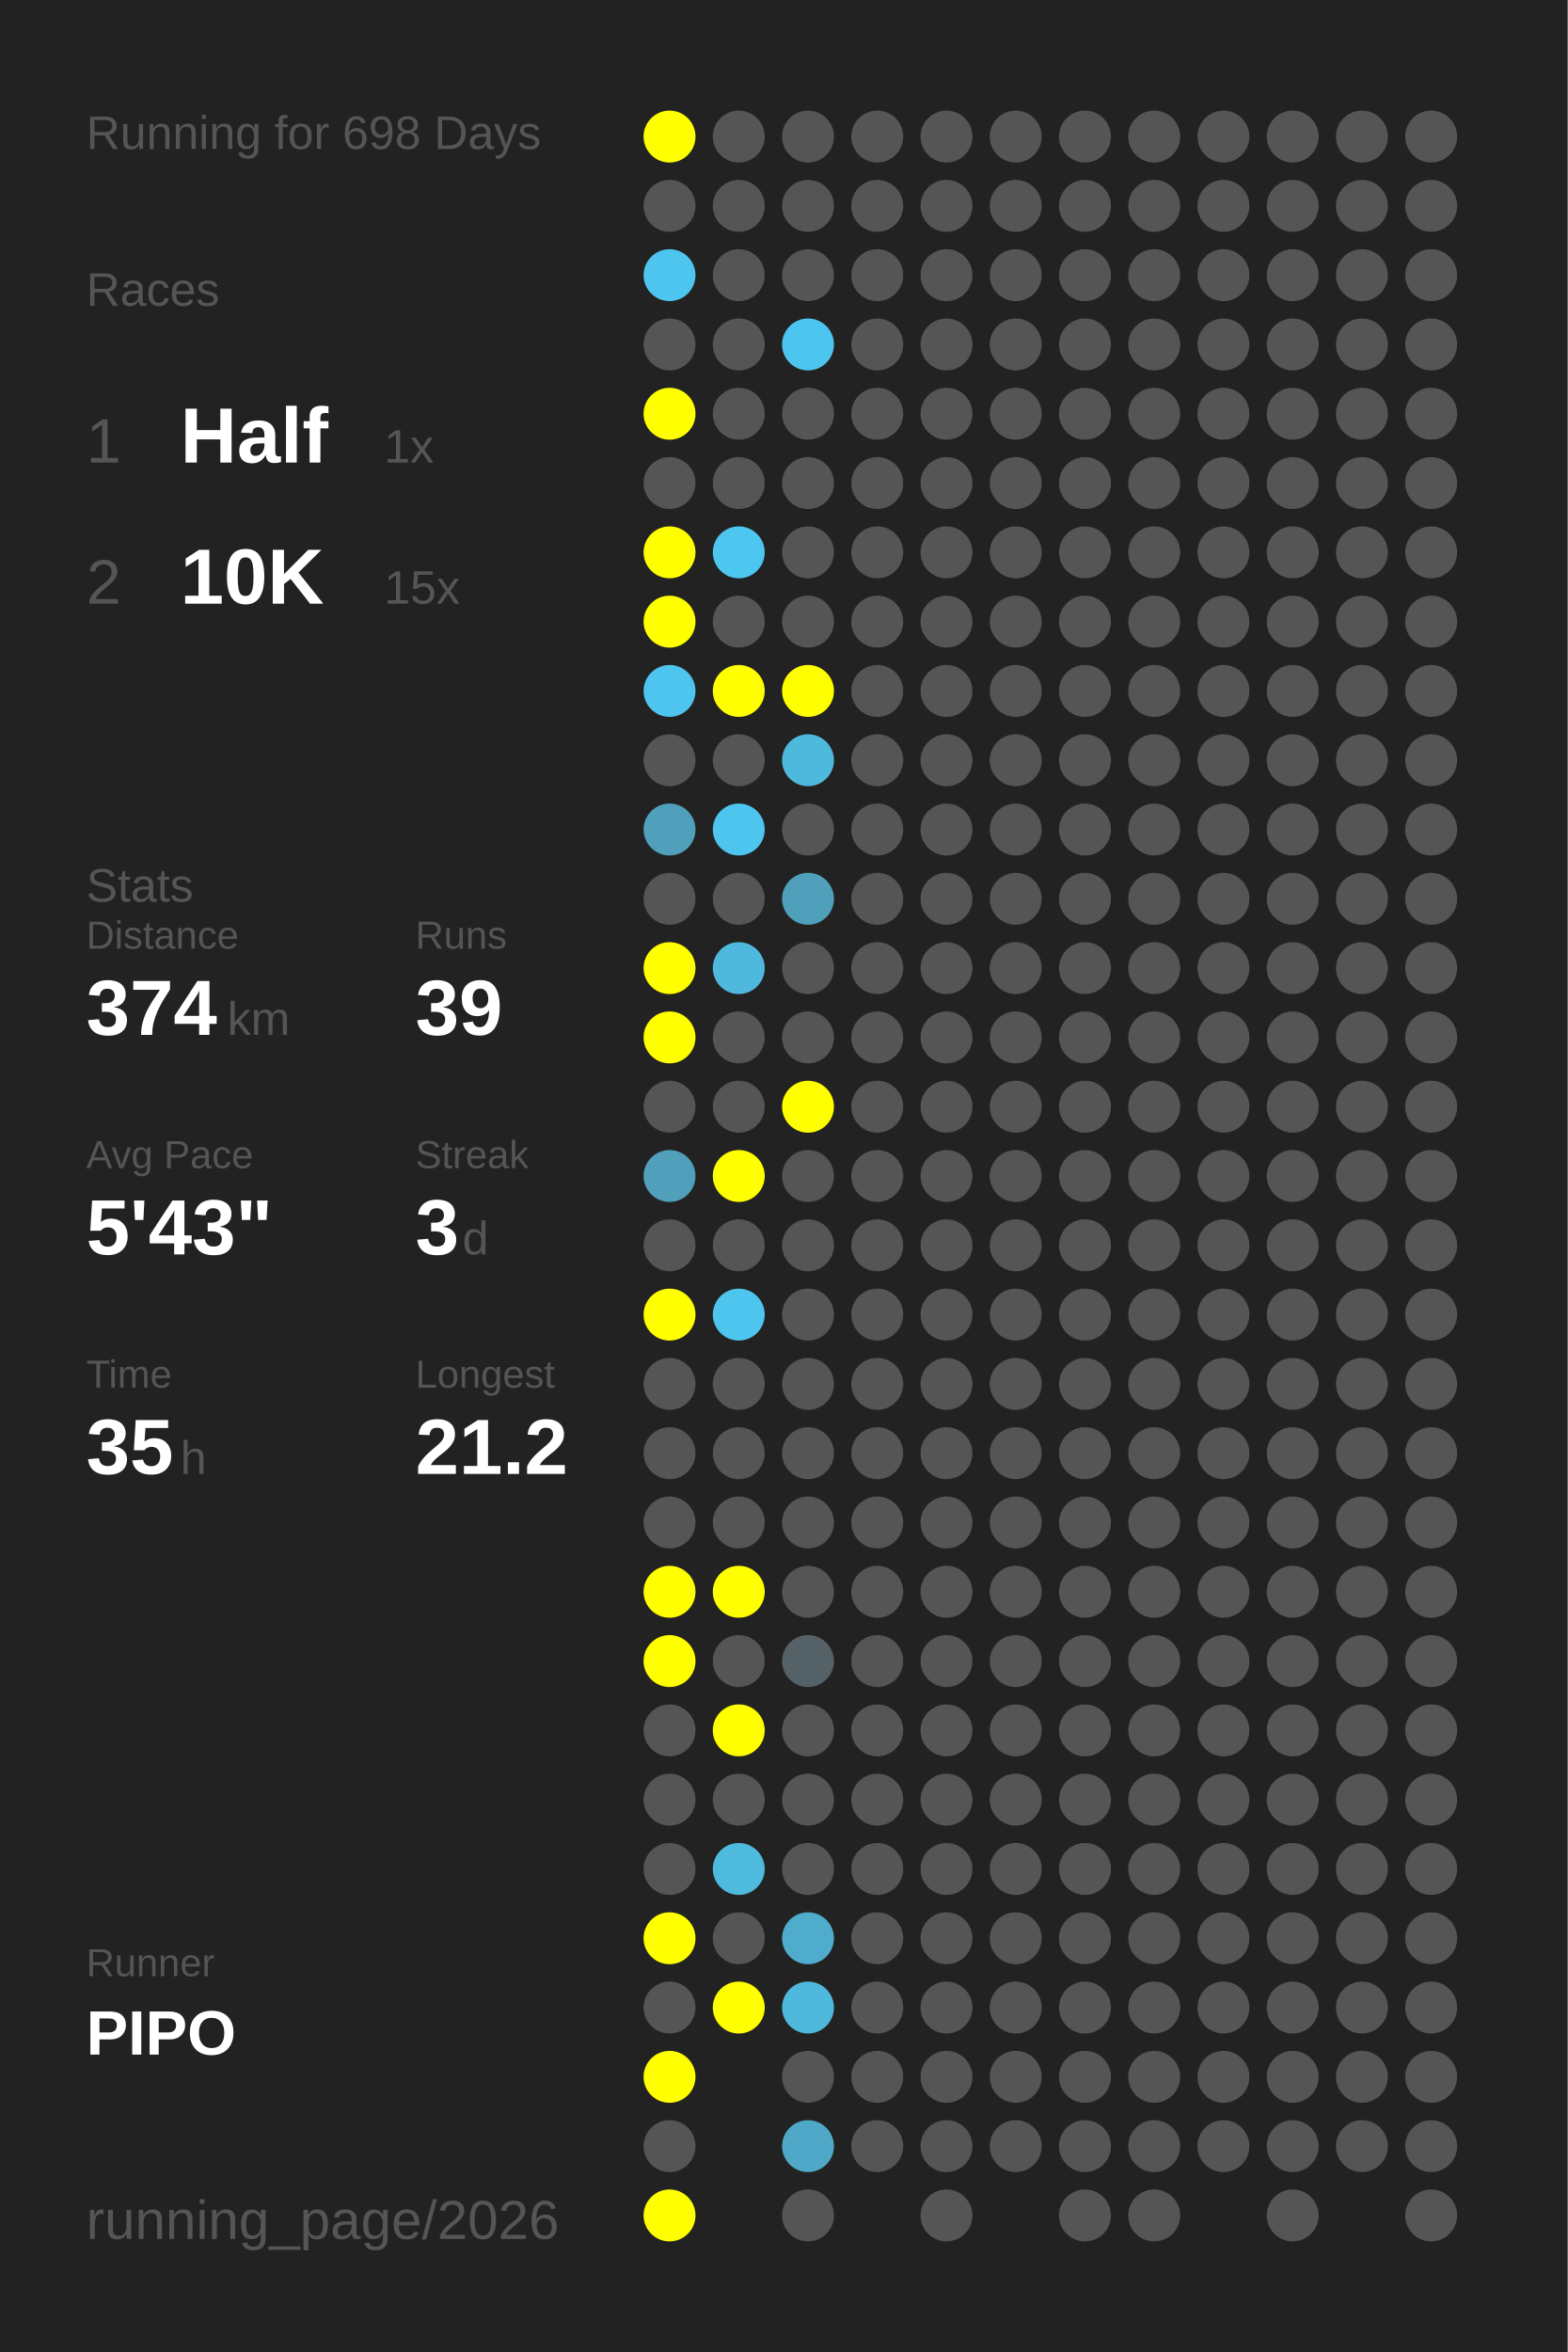
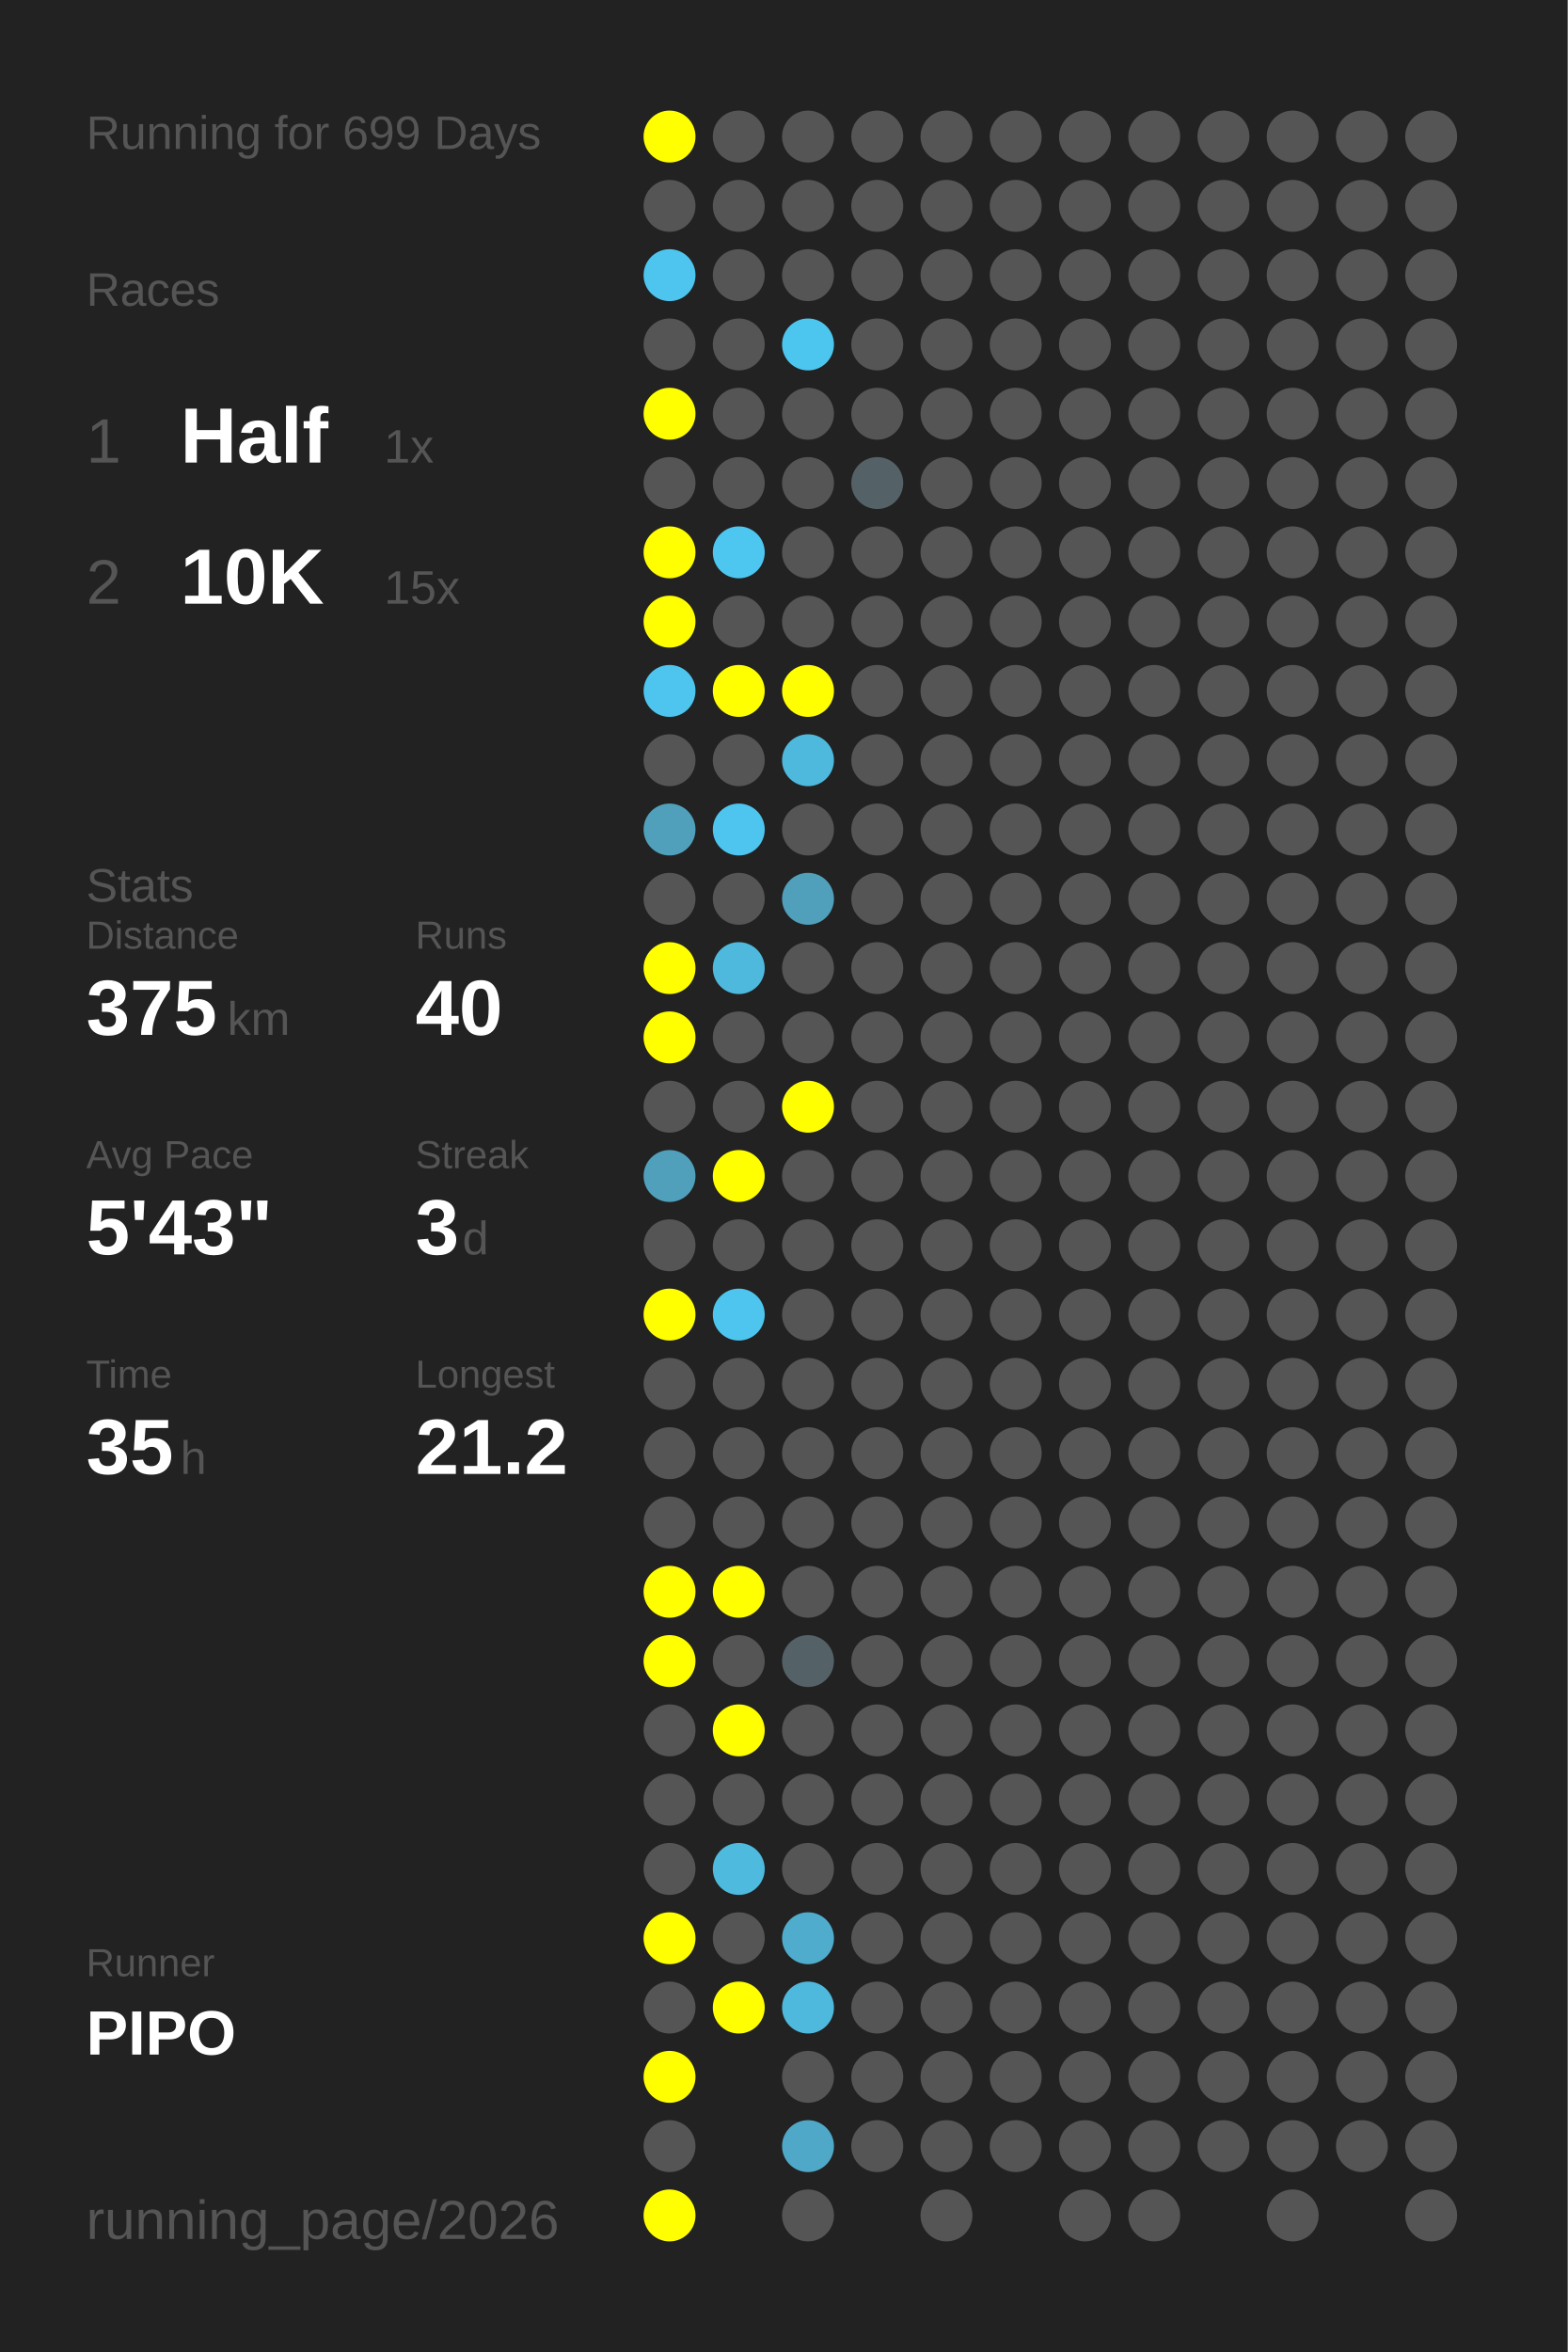
<svg xmlns="http://www.w3.org/2000/svg" baseProfile="full" height="300mm" version="1.1" viewBox="0,0,200,300" width="200mm">
  <defs />
  <rect fill="#222222" height="300" width="200" x="0" y="0" />
-   <text fill="#555555" style="font-size:6px; font-family:Arial;" x="11" y="19">Running for 698 Days</text>
+   <text fill="#555555" style="font-size:6px; font-family:Arial;" x="11" y="19">Running for 699 Days</text>
  <text fill="#555555" style="font-size:6px; font-family:Arial;" x="11" y="39">Races</text>
  <text fill="#555555" style="font-size:8px; font-family:Arial;" x="11" y="59">1</text>
  <text fill="#FFFFFF" style="font-size:10px; font-family:Arial; font-weight:bold;" x="23" y="59">Half</text>
  <text fill="#555555" style="font-size:6px; font-family:Arial;" x="49" y="59">1x</text>
  <text fill="#555555" style="font-size:8px; font-family:Arial;" x="11" y="77">2</text>
  <text fill="#FFFFFF" style="font-size:10px; font-family:Arial; font-weight:bold;" x="23" y="77">10K</text>
  <text fill="#555555" style="font-size:6px; font-family:Arial;" x="49" y="77">15x</text>
  <text fill="#555555" style="font-size:6px; font-family:Arial;" x="11" y="115">Stats</text>
  <text fill="#555555" style="font-size:5px; font-family:Arial;" x="11" y="121">Distance</text>
-   <text fill="#FFFFFF" style="font-size:10px; font-family:Arial; font-weight:bold;" x="11" y="132">374</text>
+   <text fill="#FFFFFF" style="font-size:10px; font-family:Arial; font-weight:bold;" x="11" y="132">375</text>
  <text fill="#555555" style="font-size:6px; font-family:Arial;" x="29" y="132">km</text>
  <text fill="#555555" style="font-size:5px; font-family:Arial;" x="53" y="121">Runs</text>
-   <text fill="#FFFFFF" style="font-size:10px; font-family:Arial; font-weight:bold;" x="53" y="132">39</text>
+   <text fill="#FFFFFF" style="font-size:10px; font-family:Arial; font-weight:bold;" x="53" y="132">40</text>
  <text fill="#555555" style="font-size:5px; font-family:Arial;" x="11" y="149">Avg Pace</text>
  <text fill="#FFFFFF" style="font-size:10px; font-family:Arial; font-weight:bold;" x="11" y="160">5'43"</text>
  <text fill="#555555" style="font-size:5px; font-family:Arial;" x="53" y="149">Streak</text>
  <text fill="#FFFFFF" style="font-size:10px; font-family:Arial; font-weight:bold;" x="53" y="160">3</text>
  <text fill="#555555" style="font-size:6px; font-family:Arial;" x="59" y="160">d</text>
  <text fill="#555555" style="font-size:5px; font-family:Arial;" x="11" y="177">Time</text>
  <text fill="#FFFFFF" style="font-size:10px; font-family:Arial; font-weight:bold;" x="11" y="188">35</text>
  <text fill="#555555" style="font-size:6px; font-family:Arial;" x="23" y="188">h</text>
  <text fill="#555555" style="font-size:5px; font-family:Arial;" x="53" y="177">Longest</text>
  <text fill="#FFFFFF" style="font-size:10px; font-family:Arial; font-weight:bold;" x="53" y="188">21.2</text>
  <text fill="#555555" style="font-size:5px; font-family:Arial;" x="11" y="252.065">Runner</text>
  <text fill="#FFFFFF" style="font-size:8px; font-family:Arial; font-weight:bold;" x="11" y="262.065">PIPO</text>
  <text fill="#555555" style="font-size:7px; font-family:Arial;" x="11" y="285.581">running_page/2026</text>
  <circle cx="85.417" cy="17.419" fill="#FFFF00" r="3.312" />
  <circle cx="85.417" cy="26.258" fill="#555555" r="3.312" />
  <circle cx="85.417" cy="35.097" fill="#4dc5ee" r="3.312" />
  <circle cx="85.417" cy="43.935" fill="#555555" r="3.312" />
  <circle cx="85.417" cy="52.774" fill="#FFFF00" r="3.312" />
  <circle cx="85.417" cy="61.613" fill="#555555" r="3.312" />
  <circle cx="85.417" cy="70.452" fill="#FFFF00" r="3.312" />
  <circle cx="85.417" cy="79.29" fill="#FFFF00" r="3.312" />
  <circle cx="85.417" cy="88.129" fill="#4dc5ee" r="3.312" />
  <circle cx="85.417" cy="96.968" fill="#555555" r="3.312" />
  <circle cx="85.417" cy="105.806" fill="#50a0bb" r="3.312" />
  <circle cx="85.417" cy="114.645" fill="#555555" r="3.312" />
  <circle cx="85.417" cy="123.484" fill="#FFFF00" r="3.312" />
  <circle cx="85.417" cy="132.323" fill="#FFFF00" r="3.312" />
  <circle cx="85.417" cy="141.161" fill="#555555" r="3.312" />
  <circle cx="85.417" cy="150" fill="#50a0bb" r="3.312" />
  <circle cx="85.417" cy="158.839" fill="#555555" r="3.312" />
  <circle cx="85.417" cy="167.677" fill="#FFFF00" r="3.312" />
  <circle cx="85.417" cy="176.516" fill="#555555" r="3.312" />
  <circle cx="85.417" cy="185.355" fill="#555555" r="3.312" />
  <circle cx="85.417" cy="194.194" fill="#555555" r="3.312" />
  <circle cx="85.417" cy="203.032" fill="#FFFF00" r="3.312" />
  <circle cx="85.417" cy="211.871" fill="#FFFF00" r="3.312" />
  <circle cx="85.417" cy="220.71" fill="#555555" r="3.312" />
  <circle cx="85.417" cy="229.548" fill="#555555" r="3.312" />
  <circle cx="85.417" cy="238.387" fill="#555555" r="3.312" />
  <circle cx="85.417" cy="247.226" fill="#FFFF00" r="3.312" />
  <circle cx="85.417" cy="256.065" fill="#555555" r="3.312" />
  <circle cx="85.417" cy="264.903" fill="#FFFF00" r="3.312" />
  <circle cx="85.417" cy="273.742" fill="#555555" r="3.312" />
  <circle cx="85.417" cy="282.581" fill="#FFFF00" r="3.312" />
  <circle cx="94.25" cy="17.419" fill="#555555" r="3.312" />
  <circle cx="94.25" cy="26.258" fill="#555555" r="3.312" />
  <circle cx="94.25" cy="35.097" fill="#555555" r="3.312" />
  <circle cx="94.25" cy="43.935" fill="#555555" r="3.312" />
  <circle cx="94.25" cy="52.774" fill="#555555" r="3.312" />
  <circle cx="94.25" cy="61.613" fill="#555555" r="3.312" />
  <circle cx="94.25" cy="70.452" fill="#4dc7f0" r="3.312" />
  <circle cx="94.25" cy="79.29" fill="#555555" r="3.312" />
  <circle cx="94.25" cy="88.129" fill="#FFFF00" r="3.312" />
  <circle cx="94.25" cy="96.968" fill="#555555" r="3.312" />
  <circle cx="94.25" cy="105.806" fill="#4dc5ee" r="3.312" />
  <circle cx="94.25" cy="114.645" fill="#555555" r="3.312" />
  <circle cx="94.25" cy="123.484" fill="#4eb9dd" r="3.312" />
  <circle cx="94.25" cy="132.323" fill="#555555" r="3.312" />
  <circle cx="94.25" cy="141.161" fill="#555555" r="3.312" />
  <circle cx="94.25" cy="150" fill="#FFFF00" r="3.312" />
  <circle cx="94.25" cy="158.839" fill="#555555" r="3.312" />
  <circle cx="94.25" cy="167.677" fill="#4dc5ee" r="3.312" />
  <circle cx="94.25" cy="176.516" fill="#555555" r="3.312" />
  <circle cx="94.25" cy="185.355" fill="#555555" r="3.312" />
  <circle cx="94.25" cy="194.194" fill="#555555" r="3.312" />
  <circle cx="94.25" cy="203.032" fill="#FFFF00" r="3.312" />
  <circle cx="94.25" cy="211.871" fill="#555555" r="3.312" />
  <circle cx="94.25" cy="220.71" fill="#FFFF00" r="3.312" />
  <circle cx="94.25" cy="229.548" fill="#555555" r="3.312" />
  <circle cx="94.25" cy="238.387" fill="#4ebade" r="3.312" />
  <circle cx="94.25" cy="247.226" fill="#555555" r="3.312" />
  <circle cx="94.25" cy="256.065" fill="#FFFF00" r="3.312" />
  <circle cx="103.083" cy="17.419" fill="#555555" r="3.312" />
  <circle cx="103.083" cy="26.258" fill="#555555" r="3.312" />
  <circle cx="103.083" cy="35.097" fill="#555555" r="3.312" />
  <circle cx="103.083" cy="43.935" fill="#4dc6ef" r="3.312" />
  <circle cx="103.083" cy="52.774" fill="#555555" r="3.312" />
  <circle cx="103.083" cy="61.613" fill="#555555" r="3.312" />
  <circle cx="103.083" cy="70.452" fill="#555555" r="3.312" />
  <circle cx="103.083" cy="79.29" fill="#555555" r="3.312" />
  <circle cx="103.083" cy="88.129" fill="#FFFF00" r="3.312" />
  <circle cx="103.083" cy="96.968" fill="#4eb9dd" r="3.312" />
  <circle cx="103.083" cy="105.806" fill="#555555" r="3.312" />
  <circle cx="103.083" cy="114.645" fill="#50a0bb" r="3.312" />
  <circle cx="103.083" cy="123.484" fill="#555555" r="3.312" />
  <circle cx="103.083" cy="132.323" fill="#555555" r="3.312" />
  <circle cx="103.083" cy="141.161" fill="#FFFF00" r="3.312" />
  <circle cx="103.083" cy="150" fill="#555555" r="3.312" />
  <circle cx="103.083" cy="158.839" fill="#555555" r="3.312" />
  <circle cx="103.083" cy="167.677" fill="#555555" r="3.312" />
  <circle cx="103.083" cy="176.516" fill="#555555" r="3.312" />
  <circle cx="103.083" cy="185.355" fill="#555555" r="3.312" />
  <circle cx="103.083" cy="194.194" fill="#555555" r="3.312" />
  <circle cx="103.083" cy="203.032" fill="#555555" r="3.312" />
  <circle cx="103.083" cy="211.871" fill="#546166" r="3.312" />
  <circle cx="103.083" cy="220.71" fill="#555555" r="3.312" />
  <circle cx="103.083" cy="229.548" fill="#555555" r="3.312" />
  <circle cx="103.083" cy="238.387" fill="#555555" r="3.312" />
  <circle cx="103.083" cy="247.226" fill="#4faccc" r="3.312" />
  <circle cx="103.083" cy="256.065" fill="#4eb9dd" r="3.312" />
  <circle cx="103.083" cy="264.903" fill="#555555" r="3.312" />
  <circle cx="103.083" cy="273.742" fill="#4fa8c7" r="3.312" />
  <circle cx="103.083" cy="282.581" fill="#555555" r="3.312" />
  <circle cx="111.917" cy="17.419" fill="#555555" r="3.312" />
  <circle cx="111.917" cy="26.258" fill="#555555" r="3.312" />
  <circle cx="111.917" cy="35.097" fill="#555555" r="3.312" />
  <circle cx="111.917" cy="43.935" fill="#555555" r="3.312" />
  <circle cx="111.917" cy="52.774" fill="#555555" r="3.312" />
-   <circle cx="111.917" cy="61.613" fill="#555555" r="3.312" />
+   <circle cx="111.917" cy="61.613" fill="#546166" r="3.312" />
  <circle cx="111.917" cy="70.452" fill="#555555" r="3.312" />
  <circle cx="111.917" cy="79.29" fill="#555555" r="3.312" />
  <circle cx="111.917" cy="88.129" fill="#555555" r="3.312" />
  <circle cx="111.917" cy="96.968" fill="#555555" r="3.312" />
  <circle cx="111.917" cy="105.806" fill="#555555" r="3.312" />
  <circle cx="111.917" cy="114.645" fill="#555555" r="3.312" />
  <circle cx="111.917" cy="123.484" fill="#555555" r="3.312" />
  <circle cx="111.917" cy="132.323" fill="#555555" r="3.312" />
  <circle cx="111.917" cy="141.161" fill="#555555" r="3.312" />
  <circle cx="111.917" cy="150" fill="#555555" r="3.312" />
  <circle cx="111.917" cy="158.839" fill="#555555" r="3.312" />
  <circle cx="111.917" cy="167.677" fill="#555555" r="3.312" />
  <circle cx="111.917" cy="176.516" fill="#555555" r="3.312" />
  <circle cx="111.917" cy="185.355" fill="#555555" r="3.312" />
  <circle cx="111.917" cy="194.194" fill="#555555" r="3.312" />
  <circle cx="111.917" cy="203.032" fill="#555555" r="3.312" />
  <circle cx="111.917" cy="211.871" fill="#555555" r="3.312" />
  <circle cx="111.917" cy="220.71" fill="#555555" r="3.312" />
  <circle cx="111.917" cy="229.548" fill="#555555" r="3.312" />
  <circle cx="111.917" cy="238.387" fill="#555555" r="3.312" />
  <circle cx="111.917" cy="247.226" fill="#555555" r="3.312" />
  <circle cx="111.917" cy="256.065" fill="#555555" r="3.312" />
  <circle cx="111.917" cy="264.903" fill="#555555" r="3.312" />
  <circle cx="111.917" cy="273.742" fill="#555555" r="3.312" />
  <circle cx="120.75" cy="17.419" fill="#555555" r="3.312" />
  <circle cx="120.75" cy="26.258" fill="#555555" r="3.312" />
  <circle cx="120.75" cy="35.097" fill="#555555" r="3.312" />
  <circle cx="120.75" cy="43.935" fill="#555555" r="3.312" />
  <circle cx="120.75" cy="52.774" fill="#555555" r="3.312" />
  <circle cx="120.75" cy="61.613" fill="#555555" r="3.312" />
  <circle cx="120.75" cy="70.452" fill="#555555" r="3.312" />
  <circle cx="120.75" cy="79.29" fill="#555555" r="3.312" />
  <circle cx="120.75" cy="88.129" fill="#555555" r="3.312" />
  <circle cx="120.75" cy="96.968" fill="#555555" r="3.312" />
  <circle cx="120.75" cy="105.806" fill="#555555" r="3.312" />
  <circle cx="120.75" cy="114.645" fill="#555555" r="3.312" />
  <circle cx="120.75" cy="123.484" fill="#555555" r="3.312" />
  <circle cx="120.75" cy="132.323" fill="#555555" r="3.312" />
  <circle cx="120.75" cy="141.161" fill="#555555" r="3.312" />
  <circle cx="120.75" cy="150" fill="#555555" r="3.312" />
  <circle cx="120.75" cy="158.839" fill="#555555" r="3.312" />
  <circle cx="120.75" cy="167.677" fill="#555555" r="3.312" />
  <circle cx="120.75" cy="176.516" fill="#555555" r="3.312" />
  <circle cx="120.75" cy="185.355" fill="#555555" r="3.312" />
  <circle cx="120.75" cy="194.194" fill="#555555" r="3.312" />
  <circle cx="120.75" cy="203.032" fill="#555555" r="3.312" />
  <circle cx="120.75" cy="211.871" fill="#555555" r="3.312" />
  <circle cx="120.75" cy="220.71" fill="#555555" r="3.312" />
  <circle cx="120.75" cy="229.548" fill="#555555" r="3.312" />
  <circle cx="120.75" cy="238.387" fill="#555555" r="3.312" />
  <circle cx="120.75" cy="247.226" fill="#555555" r="3.312" />
  <circle cx="120.75" cy="256.065" fill="#555555" r="3.312" />
  <circle cx="120.75" cy="264.903" fill="#555555" r="3.312" />
  <circle cx="120.75" cy="273.742" fill="#555555" r="3.312" />
  <circle cx="120.75" cy="282.581" fill="#555555" r="3.312" />
  <circle cx="129.583" cy="17.419" fill="#555555" r="3.312" />
  <circle cx="129.583" cy="26.258" fill="#555555" r="3.312" />
  <circle cx="129.583" cy="35.097" fill="#555555" r="3.312" />
  <circle cx="129.583" cy="43.935" fill="#555555" r="3.312" />
  <circle cx="129.583" cy="52.774" fill="#555555" r="3.312" />
  <circle cx="129.583" cy="61.613" fill="#555555" r="3.312" />
  <circle cx="129.583" cy="70.452" fill="#555555" r="3.312" />
  <circle cx="129.583" cy="79.29" fill="#555555" r="3.312" />
  <circle cx="129.583" cy="88.129" fill="#555555" r="3.312" />
  <circle cx="129.583" cy="96.968" fill="#555555" r="3.312" />
  <circle cx="129.583" cy="105.806" fill="#555555" r="3.312" />
  <circle cx="129.583" cy="114.645" fill="#555555" r="3.312" />
  <circle cx="129.583" cy="123.484" fill="#555555" r="3.312" />
  <circle cx="129.583" cy="132.323" fill="#555555" r="3.312" />
  <circle cx="129.583" cy="141.161" fill="#555555" r="3.312" />
  <circle cx="129.583" cy="150" fill="#555555" r="3.312" />
  <circle cx="129.583" cy="158.839" fill="#555555" r="3.312" />
  <circle cx="129.583" cy="167.677" fill="#555555" r="3.312" />
  <circle cx="129.583" cy="176.516" fill="#555555" r="3.312" />
  <circle cx="129.583" cy="185.355" fill="#555555" r="3.312" />
  <circle cx="129.583" cy="194.194" fill="#555555" r="3.312" />
  <circle cx="129.583" cy="203.032" fill="#555555" r="3.312" />
  <circle cx="129.583" cy="211.871" fill="#555555" r="3.312" />
  <circle cx="129.583" cy="220.71" fill="#555555" r="3.312" />
  <circle cx="129.583" cy="229.548" fill="#555555" r="3.312" />
  <circle cx="129.583" cy="238.387" fill="#555555" r="3.312" />
  <circle cx="129.583" cy="247.226" fill="#555555" r="3.312" />
  <circle cx="129.583" cy="256.065" fill="#555555" r="3.312" />
  <circle cx="129.583" cy="264.903" fill="#555555" r="3.312" />
  <circle cx="129.583" cy="273.742" fill="#555555" r="3.312" />
  <circle cx="138.417" cy="17.419" fill="#555555" r="3.312" />
  <circle cx="138.417" cy="26.258" fill="#555555" r="3.312" />
  <circle cx="138.417" cy="35.097" fill="#555555" r="3.312" />
  <circle cx="138.417" cy="43.935" fill="#555555" r="3.312" />
  <circle cx="138.417" cy="52.774" fill="#555555" r="3.312" />
  <circle cx="138.417" cy="61.613" fill="#555555" r="3.312" />
  <circle cx="138.417" cy="70.452" fill="#555555" r="3.312" />
  <circle cx="138.417" cy="79.29" fill="#555555" r="3.312" />
  <circle cx="138.417" cy="88.129" fill="#555555" r="3.312" />
  <circle cx="138.417" cy="96.968" fill="#555555" r="3.312" />
  <circle cx="138.417" cy="105.806" fill="#555555" r="3.312" />
  <circle cx="138.417" cy="114.645" fill="#555555" r="3.312" />
  <circle cx="138.417" cy="123.484" fill="#555555" r="3.312" />
  <circle cx="138.417" cy="132.323" fill="#555555" r="3.312" />
  <circle cx="138.417" cy="141.161" fill="#555555" r="3.312" />
  <circle cx="138.417" cy="150" fill="#555555" r="3.312" />
  <circle cx="138.417" cy="158.839" fill="#555555" r="3.312" />
  <circle cx="138.417" cy="167.677" fill="#555555" r="3.312" />
  <circle cx="138.417" cy="176.516" fill="#555555" r="3.312" />
  <circle cx="138.417" cy="185.355" fill="#555555" r="3.312" />
  <circle cx="138.417" cy="194.194" fill="#555555" r="3.312" />
  <circle cx="138.417" cy="203.032" fill="#555555" r="3.312" />
  <circle cx="138.417" cy="211.871" fill="#555555" r="3.312" />
  <circle cx="138.417" cy="220.71" fill="#555555" r="3.312" />
  <circle cx="138.417" cy="229.548" fill="#555555" r="3.312" />
  <circle cx="138.417" cy="238.387" fill="#555555" r="3.312" />
  <circle cx="138.417" cy="247.226" fill="#555555" r="3.312" />
  <circle cx="138.417" cy="256.065" fill="#555555" r="3.312" />
  <circle cx="138.417" cy="264.903" fill="#555555" r="3.312" />
  <circle cx="138.417" cy="273.742" fill="#555555" r="3.312" />
  <circle cx="138.417" cy="282.581" fill="#555555" r="3.312" />
  <circle cx="147.25" cy="17.419" fill="#555555" r="3.312" />
  <circle cx="147.25" cy="26.258" fill="#555555" r="3.312" />
  <circle cx="147.25" cy="35.097" fill="#555555" r="3.312" />
  <circle cx="147.25" cy="43.935" fill="#555555" r="3.312" />
  <circle cx="147.25" cy="52.774" fill="#555555" r="3.312" />
  <circle cx="147.25" cy="61.613" fill="#555555" r="3.312" />
  <circle cx="147.25" cy="70.452" fill="#555555" r="3.312" />
  <circle cx="147.25" cy="79.29" fill="#555555" r="3.312" />
  <circle cx="147.25" cy="88.129" fill="#555555" r="3.312" />
  <circle cx="147.25" cy="96.968" fill="#555555" r="3.312" />
  <circle cx="147.25" cy="105.806" fill="#555555" r="3.312" />
  <circle cx="147.25" cy="114.645" fill="#555555" r="3.312" />
  <circle cx="147.25" cy="123.484" fill="#555555" r="3.312" />
  <circle cx="147.25" cy="132.323" fill="#555555" r="3.312" />
  <circle cx="147.25" cy="141.161" fill="#555555" r="3.312" />
  <circle cx="147.25" cy="150" fill="#555555" r="3.312" />
  <circle cx="147.25" cy="158.839" fill="#555555" r="3.312" />
  <circle cx="147.25" cy="167.677" fill="#555555" r="3.312" />
  <circle cx="147.25" cy="176.516" fill="#555555" r="3.312" />
  <circle cx="147.25" cy="185.355" fill="#555555" r="3.312" />
  <circle cx="147.25" cy="194.194" fill="#555555" r="3.312" />
  <circle cx="147.25" cy="203.032" fill="#555555" r="3.312" />
  <circle cx="147.25" cy="211.871" fill="#555555" r="3.312" />
  <circle cx="147.25" cy="220.71" fill="#555555" r="3.312" />
  <circle cx="147.25" cy="229.548" fill="#555555" r="3.312" />
  <circle cx="147.25" cy="238.387" fill="#555555" r="3.312" />
  <circle cx="147.25" cy="247.226" fill="#555555" r="3.312" />
  <circle cx="147.25" cy="256.065" fill="#555555" r="3.312" />
  <circle cx="147.25" cy="264.903" fill="#555555" r="3.312" />
  <circle cx="147.25" cy="273.742" fill="#555555" r="3.312" />
  <circle cx="147.25" cy="282.581" fill="#555555" r="3.312" />
  <circle cx="156.083" cy="17.419" fill="#555555" r="3.312" />
  <circle cx="156.083" cy="26.258" fill="#555555" r="3.312" />
  <circle cx="156.083" cy="35.097" fill="#555555" r="3.312" />
  <circle cx="156.083" cy="43.935" fill="#555555" r="3.312" />
  <circle cx="156.083" cy="52.774" fill="#555555" r="3.312" />
  <circle cx="156.083" cy="61.613" fill="#555555" r="3.312" />
  <circle cx="156.083" cy="70.452" fill="#555555" r="3.312" />
  <circle cx="156.083" cy="79.29" fill="#555555" r="3.312" />
  <circle cx="156.083" cy="88.129" fill="#555555" r="3.312" />
  <circle cx="156.083" cy="96.968" fill="#555555" r="3.312" />
  <circle cx="156.083" cy="105.806" fill="#555555" r="3.312" />
  <circle cx="156.083" cy="114.645" fill="#555555" r="3.312" />
  <circle cx="156.083" cy="123.484" fill="#555555" r="3.312" />
  <circle cx="156.083" cy="132.323" fill="#555555" r="3.312" />
  <circle cx="156.083" cy="141.161" fill="#555555" r="3.312" />
  <circle cx="156.083" cy="150" fill="#555555" r="3.312" />
  <circle cx="156.083" cy="158.839" fill="#555555" r="3.312" />
  <circle cx="156.083" cy="167.677" fill="#555555" r="3.312" />
  <circle cx="156.083" cy="176.516" fill="#555555" r="3.312" />
  <circle cx="156.083" cy="185.355" fill="#555555" r="3.312" />
  <circle cx="156.083" cy="194.194" fill="#555555" r="3.312" />
  <circle cx="156.083" cy="203.032" fill="#555555" r="3.312" />
  <circle cx="156.083" cy="211.871" fill="#555555" r="3.312" />
  <circle cx="156.083" cy="220.71" fill="#555555" r="3.312" />
  <circle cx="156.083" cy="229.548" fill="#555555" r="3.312" />
  <circle cx="156.083" cy="238.387" fill="#555555" r="3.312" />
  <circle cx="156.083" cy="247.226" fill="#555555" r="3.312" />
  <circle cx="156.083" cy="256.065" fill="#555555" r="3.312" />
  <circle cx="156.083" cy="264.903" fill="#555555" r="3.312" />
  <circle cx="156.083" cy="273.742" fill="#555555" r="3.312" />
  <circle cx="164.917" cy="17.419" fill="#555555" r="3.312" />
  <circle cx="164.917" cy="26.258" fill="#555555" r="3.312" />
  <circle cx="164.917" cy="35.097" fill="#555555" r="3.312" />
  <circle cx="164.917" cy="43.935" fill="#555555" r="3.312" />
  <circle cx="164.917" cy="52.774" fill="#555555" r="3.312" />
  <circle cx="164.917" cy="61.613" fill="#555555" r="3.312" />
  <circle cx="164.917" cy="70.452" fill="#555555" r="3.312" />
  <circle cx="164.917" cy="79.29" fill="#555555" r="3.312" />
  <circle cx="164.917" cy="88.129" fill="#555555" r="3.312" />
  <circle cx="164.917" cy="96.968" fill="#555555" r="3.312" />
  <circle cx="164.917" cy="105.806" fill="#555555" r="3.312" />
  <circle cx="164.917" cy="114.645" fill="#555555" r="3.312" />
  <circle cx="164.917" cy="123.484" fill="#555555" r="3.312" />
  <circle cx="164.917" cy="132.323" fill="#555555" r="3.312" />
  <circle cx="164.917" cy="141.161" fill="#555555" r="3.312" />
  <circle cx="164.917" cy="150" fill="#555555" r="3.312" />
  <circle cx="164.917" cy="158.839" fill="#555555" r="3.312" />
  <circle cx="164.917" cy="167.677" fill="#555555" r="3.312" />
  <circle cx="164.917" cy="176.516" fill="#555555" r="3.312" />
  <circle cx="164.917" cy="185.355" fill="#555555" r="3.312" />
  <circle cx="164.917" cy="194.194" fill="#555555" r="3.312" />
  <circle cx="164.917" cy="203.032" fill="#555555" r="3.312" />
  <circle cx="164.917" cy="211.871" fill="#555555" r="3.312" />
  <circle cx="164.917" cy="220.71" fill="#555555" r="3.312" />
  <circle cx="164.917" cy="229.548" fill="#555555" r="3.312" />
  <circle cx="164.917" cy="238.387" fill="#555555" r="3.312" />
  <circle cx="164.917" cy="247.226" fill="#555555" r="3.312" />
  <circle cx="164.917" cy="256.065" fill="#555555" r="3.312" />
  <circle cx="164.917" cy="264.903" fill="#555555" r="3.312" />
  <circle cx="164.917" cy="273.742" fill="#555555" r="3.312" />
  <circle cx="164.917" cy="282.581" fill="#555555" r="3.312" />
  <circle cx="173.75" cy="17.419" fill="#555555" r="3.312" />
  <circle cx="173.75" cy="26.258" fill="#555555" r="3.312" />
  <circle cx="173.75" cy="35.097" fill="#555555" r="3.312" />
  <circle cx="173.75" cy="43.935" fill="#555555" r="3.312" />
  <circle cx="173.75" cy="52.774" fill="#555555" r="3.312" />
  <circle cx="173.75" cy="61.613" fill="#555555" r="3.312" />
  <circle cx="173.75" cy="70.452" fill="#555555" r="3.312" />
  <circle cx="173.75" cy="79.29" fill="#555555" r="3.312" />
  <circle cx="173.75" cy="88.129" fill="#555555" r="3.312" />
  <circle cx="173.75" cy="96.968" fill="#555555" r="3.312" />
  <circle cx="173.75" cy="105.806" fill="#555555" r="3.312" />
  <circle cx="173.75" cy="114.645" fill="#555555" r="3.312" />
  <circle cx="173.75" cy="123.484" fill="#555555" r="3.312" />
  <circle cx="173.75" cy="132.323" fill="#555555" r="3.312" />
  <circle cx="173.75" cy="141.161" fill="#555555" r="3.312" />
  <circle cx="173.75" cy="150" fill="#555555" r="3.312" />
  <circle cx="173.75" cy="158.839" fill="#555555" r="3.312" />
  <circle cx="173.75" cy="167.677" fill="#555555" r="3.312" />
  <circle cx="173.75" cy="176.516" fill="#555555" r="3.312" />
  <circle cx="173.75" cy="185.355" fill="#555555" r="3.312" />
  <circle cx="173.75" cy="194.194" fill="#555555" r="3.312" />
  <circle cx="173.75" cy="203.032" fill="#555555" r="3.312" />
  <circle cx="173.75" cy="211.871" fill="#555555" r="3.312" />
  <circle cx="173.75" cy="220.71" fill="#555555" r="3.312" />
  <circle cx="173.75" cy="229.548" fill="#555555" r="3.312" />
  <circle cx="173.75" cy="238.387" fill="#555555" r="3.312" />
  <circle cx="173.75" cy="247.226" fill="#555555" r="3.312" />
  <circle cx="173.75" cy="256.065" fill="#555555" r="3.312" />
  <circle cx="173.75" cy="264.903" fill="#555555" r="3.312" />
  <circle cx="173.75" cy="273.742" fill="#555555" r="3.312" />
  <circle cx="182.583" cy="17.419" fill="#555555" r="3.312" />
  <circle cx="182.583" cy="26.258" fill="#555555" r="3.312" />
  <circle cx="182.583" cy="35.097" fill="#555555" r="3.312" />
  <circle cx="182.583" cy="43.935" fill="#555555" r="3.312" />
  <circle cx="182.583" cy="52.774" fill="#555555" r="3.312" />
  <circle cx="182.583" cy="61.613" fill="#555555" r="3.312" />
  <circle cx="182.583" cy="70.452" fill="#555555" r="3.312" />
  <circle cx="182.583" cy="79.29" fill="#555555" r="3.312" />
  <circle cx="182.583" cy="88.129" fill="#555555" r="3.312" />
  <circle cx="182.583" cy="96.968" fill="#555555" r="3.312" />
  <circle cx="182.583" cy="105.806" fill="#555555" r="3.312" />
  <circle cx="182.583" cy="114.645" fill="#555555" r="3.312" />
  <circle cx="182.583" cy="123.484" fill="#555555" r="3.312" />
  <circle cx="182.583" cy="132.323" fill="#555555" r="3.312" />
  <circle cx="182.583" cy="141.161" fill="#555555" r="3.312" />
  <circle cx="182.583" cy="150" fill="#555555" r="3.312" />
  <circle cx="182.583" cy="158.839" fill="#555555" r="3.312" />
  <circle cx="182.583" cy="167.677" fill="#555555" r="3.312" />
  <circle cx="182.583" cy="176.516" fill="#555555" r="3.312" />
  <circle cx="182.583" cy="185.355" fill="#555555" r="3.312" />
  <circle cx="182.583" cy="194.194" fill="#555555" r="3.312" />
  <circle cx="182.583" cy="203.032" fill="#555555" r="3.312" />
  <circle cx="182.583" cy="211.871" fill="#555555" r="3.312" />
  <circle cx="182.583" cy="220.71" fill="#555555" r="3.312" />
  <circle cx="182.583" cy="229.548" fill="#555555" r="3.312" />
  <circle cx="182.583" cy="238.387" fill="#555555" r="3.312" />
  <circle cx="182.583" cy="247.226" fill="#555555" r="3.312" />
  <circle cx="182.583" cy="256.065" fill="#555555" r="3.312" />
  <circle cx="182.583" cy="264.903" fill="#555555" r="3.312" />
  <circle cx="182.583" cy="273.742" fill="#555555" r="3.312" />
  <circle cx="182.583" cy="282.581" fill="#555555" r="3.312" />
</svg>
